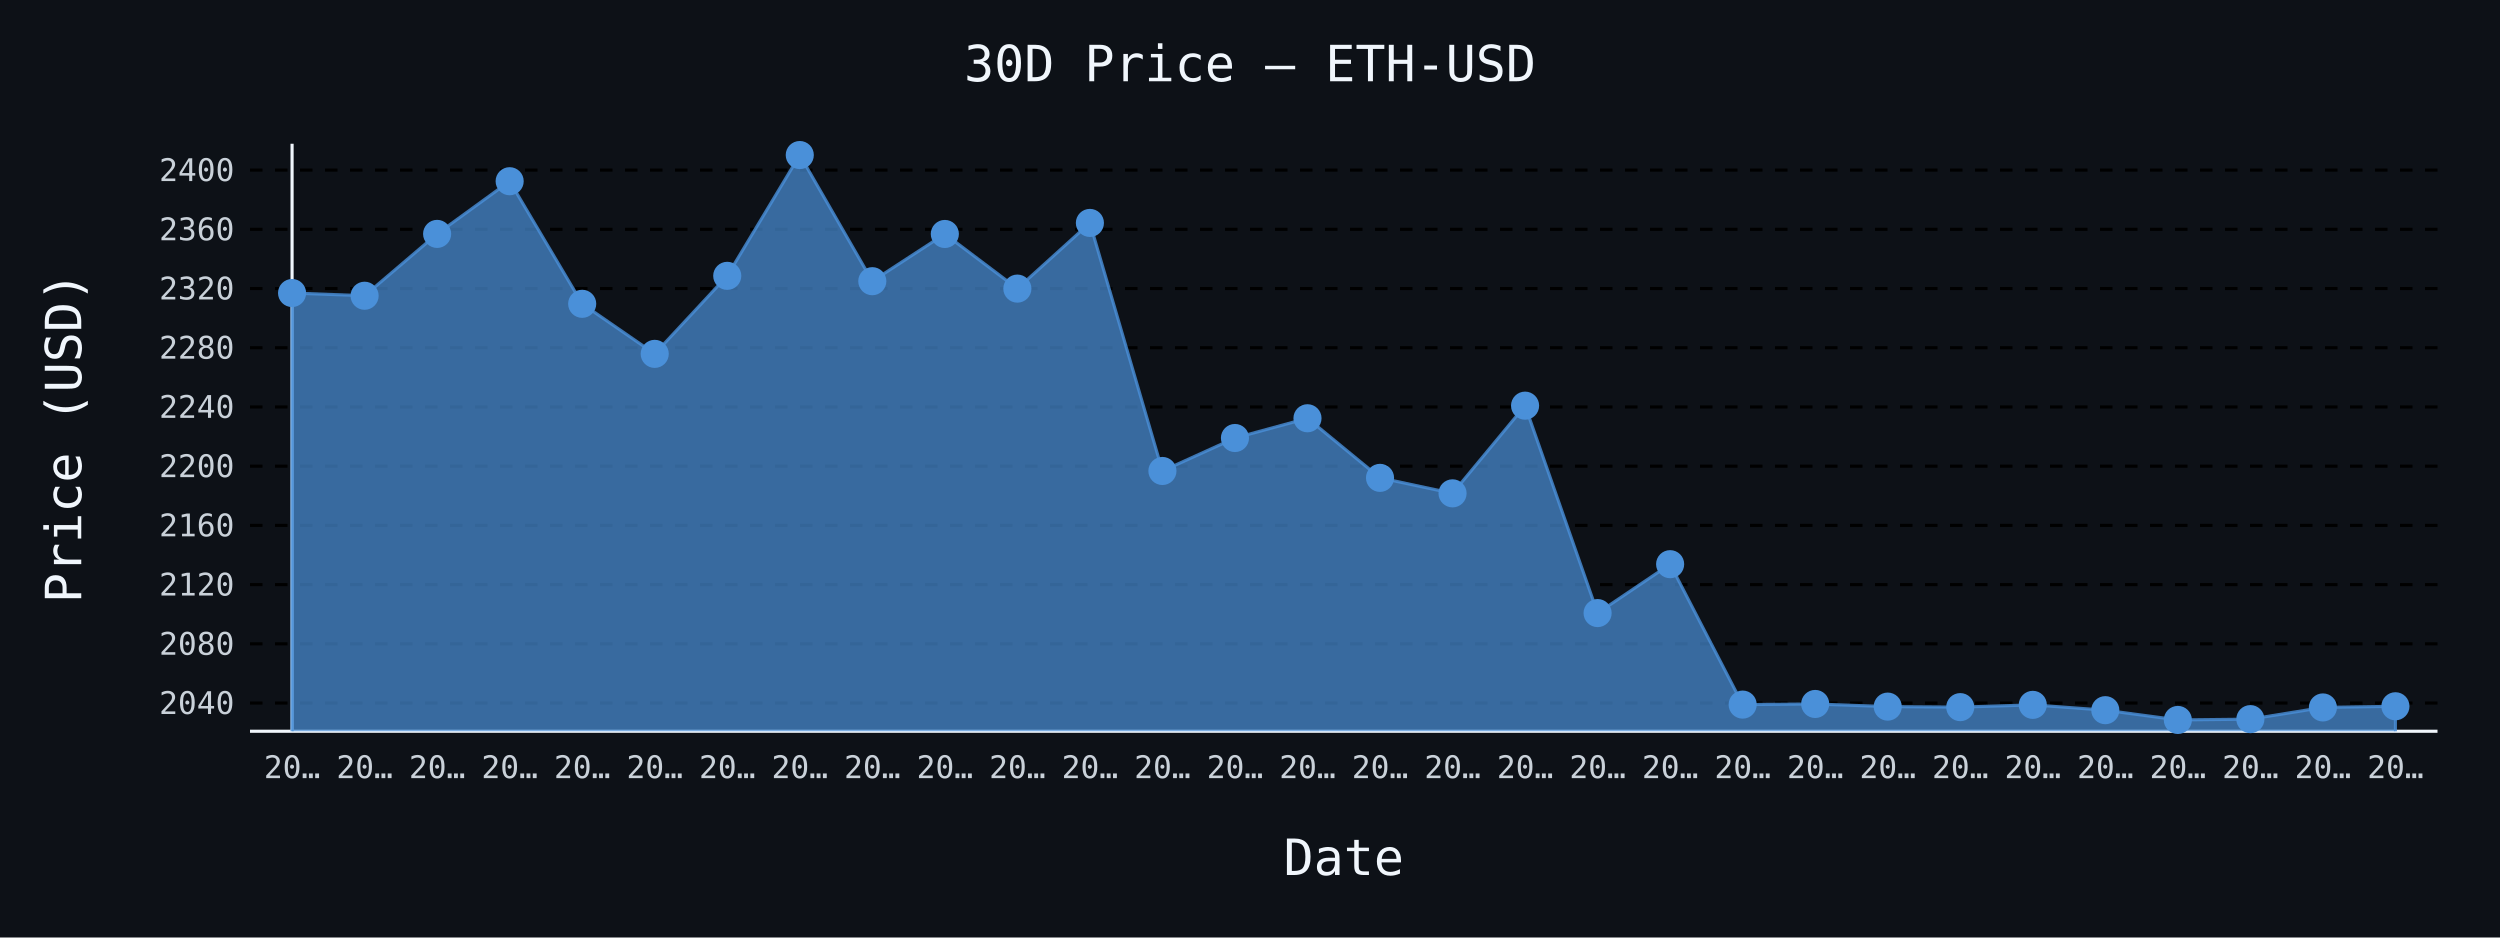
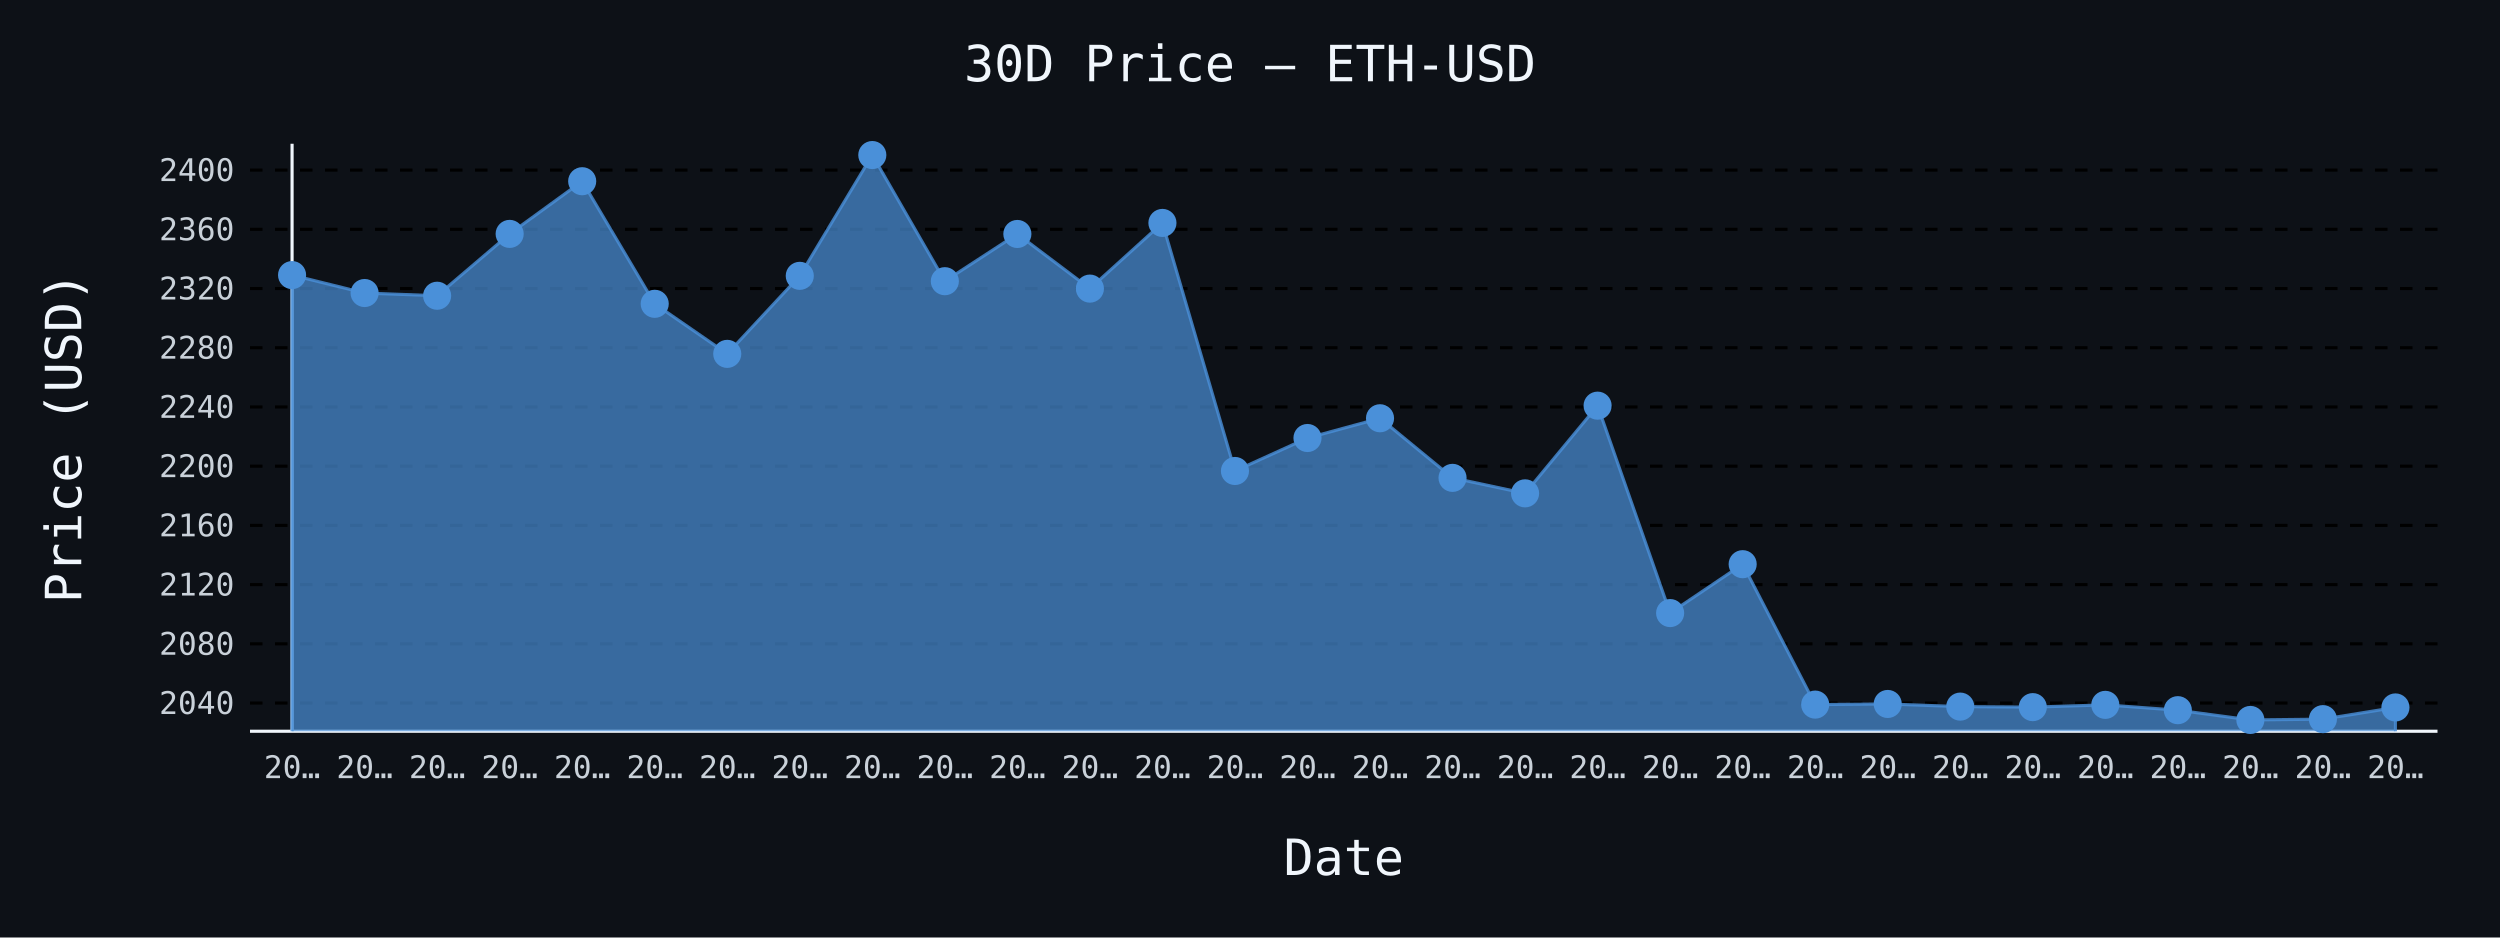
- <svg xmlns="http://www.w3.org/2000/svg" id="chart-b01bab92-c9b2-43bd-a632-8b61010fe322" class="pygal-chart" viewBox="0 0 800 300">
+ <svg xmlns="http://www.w3.org/2000/svg" id="chart-7c3d54c9-6a62-4132-916c-a7ba4faeaba5" class="pygal-chart" viewBox="0 0 800 300">
  <defs>
-     <style type="text/css">#chart-b01bab92-c9b2-43bd-a632-8b61010fe322{-webkit-user-select:none;-webkit-font-smoothing:antialiased;font-family:monospace}#chart-b01bab92-c9b2-43bd-a632-8b61010fe322 .title{font-family:monospace;font-size:16px}#chart-b01bab92-c9b2-43bd-a632-8b61010fe322 .legends .legend text{font-family:monospace;font-size:14px}#chart-b01bab92-c9b2-43bd-a632-8b61010fe322 .axis text{font-family:monospace;font-size:10px}#chart-b01bab92-c9b2-43bd-a632-8b61010fe322 .axis text.major{font-family:monospace;font-size:10px}#chart-b01bab92-c9b2-43bd-a632-8b61010fe322 .text-overlay text.value{font-family:monospace;font-size:16px}#chart-b01bab92-c9b2-43bd-a632-8b61010fe322 .text-overlay text.label{font-family:monospace;font-size:10px}#chart-b01bab92-c9b2-43bd-a632-8b61010fe322 .tooltip{font-family:monospace;font-size:14px}#chart-b01bab92-c9b2-43bd-a632-8b61010fe322 text.no_data{font-family:monospace;font-size:64px}
- #chart-b01bab92-c9b2-43bd-a632-8b61010fe322{background-color:#0d1117}#chart-b01bab92-c9b2-43bd-a632-8b61010fe322 path,#chart-b01bab92-c9b2-43bd-a632-8b61010fe322 line,#chart-b01bab92-c9b2-43bd-a632-8b61010fe322 rect,#chart-b01bab92-c9b2-43bd-a632-8b61010fe322 circle{-webkit-transition:150ms;-moz-transition:150ms;transition:150ms}#chart-b01bab92-c9b2-43bd-a632-8b61010fe322 .graph &gt; .background{fill:#0d1117}#chart-b01bab92-c9b2-43bd-a632-8b61010fe322 .plot &gt; .background{fill:#0d1117}#chart-b01bab92-c9b2-43bd-a632-8b61010fe322 .graph{fill:#c9d1d9}#chart-b01bab92-c9b2-43bd-a632-8b61010fe322 text.no_data{fill:#f0f6fc}#chart-b01bab92-c9b2-43bd-a632-8b61010fe322 .title{fill:#f0f6fc}#chart-b01bab92-c9b2-43bd-a632-8b61010fe322 .legends .legend text{fill:#c9d1d9}#chart-b01bab92-c9b2-43bd-a632-8b61010fe322 .legends .legend:hover text{fill:#f0f6fc}#chart-b01bab92-c9b2-43bd-a632-8b61010fe322 .axis .line{stroke:#f0f6fc}#chart-b01bab92-c9b2-43bd-a632-8b61010fe322 .axis .guide.line{stroke:#8b949e}#chart-b01bab92-c9b2-43bd-a632-8b61010fe322 .axis .major.line{stroke:#c9d1d9}#chart-b01bab92-c9b2-43bd-a632-8b61010fe322 .axis text.major{fill:#f0f6fc}#chart-b01bab92-c9b2-43bd-a632-8b61010fe322 .axis.y .guides:hover .guide.line,#chart-b01bab92-c9b2-43bd-a632-8b61010fe322 .line-graph .axis.x .guides:hover .guide.line,#chart-b01bab92-c9b2-43bd-a632-8b61010fe322 .stackedline-graph .axis.x .guides:hover .guide.line,#chart-b01bab92-c9b2-43bd-a632-8b61010fe322 .xy-graph .axis.x .guides:hover .guide.line{stroke:#f0f6fc}#chart-b01bab92-c9b2-43bd-a632-8b61010fe322 .axis .guides:hover text{fill:#f0f6fc}#chart-b01bab92-c9b2-43bd-a632-8b61010fe322 .reactive{fill-opacity:.7;stroke-opacity:.8;stroke-width:1}#chart-b01bab92-c9b2-43bd-a632-8b61010fe322 .ci{stroke:#c9d1d9}#chart-b01bab92-c9b2-43bd-a632-8b61010fe322 .reactive.active,#chart-b01bab92-c9b2-43bd-a632-8b61010fe322 .active .reactive{fill-opacity:.8;stroke-opacity:.9;stroke-width:4}#chart-b01bab92-c9b2-43bd-a632-8b61010fe322 .ci .reactive.active{stroke-width:1.5}#chart-b01bab92-c9b2-43bd-a632-8b61010fe322 .series text{fill:#f0f6fc}#chart-b01bab92-c9b2-43bd-a632-8b61010fe322 .tooltip rect{fill:#0d1117;stroke:#f0f6fc;-webkit-transition:opacity 150ms;-moz-transition:opacity 150ms;transition:opacity 150ms}#chart-b01bab92-c9b2-43bd-a632-8b61010fe322 .tooltip .label{fill:#c9d1d9}#chart-b01bab92-c9b2-43bd-a632-8b61010fe322 .tooltip .label{fill:#c9d1d9}#chart-b01bab92-c9b2-43bd-a632-8b61010fe322 .tooltip .legend{font-size:.8em;fill:#8b949e}#chart-b01bab92-c9b2-43bd-a632-8b61010fe322 .tooltip .x_label{font-size:.6em;fill:#f0f6fc}#chart-b01bab92-c9b2-43bd-a632-8b61010fe322 .tooltip .xlink{font-size:.5em;text-decoration:underline}#chart-b01bab92-c9b2-43bd-a632-8b61010fe322 .tooltip .value{font-size:1.5em}#chart-b01bab92-c9b2-43bd-a632-8b61010fe322 .bound{font-size:.5em}#chart-b01bab92-c9b2-43bd-a632-8b61010fe322 .max-value{font-size:.75em;fill:#8b949e}#chart-b01bab92-c9b2-43bd-a632-8b61010fe322 .map-element{fill:#0d1117;stroke:#8b949e !important}#chart-b01bab92-c9b2-43bd-a632-8b61010fe322 .map-element .reactive{fill-opacity:inherit;stroke-opacity:inherit}#chart-b01bab92-c9b2-43bd-a632-8b61010fe322 .color-0,#chart-b01bab92-c9b2-43bd-a632-8b61010fe322 .color-0 a:visited{stroke:#4a90d9;fill:#4a90d9}#chart-b01bab92-c9b2-43bd-a632-8b61010fe322 .text-overlay .color-0 text{fill:black}
- #chart-b01bab92-c9b2-43bd-a632-8b61010fe322 text.no_data{text-anchor:middle}#chart-b01bab92-c9b2-43bd-a632-8b61010fe322 .guide.line{fill:none}#chart-b01bab92-c9b2-43bd-a632-8b61010fe322 .centered{text-anchor:middle}#chart-b01bab92-c9b2-43bd-a632-8b61010fe322 .title{text-anchor:middle}#chart-b01bab92-c9b2-43bd-a632-8b61010fe322 .legends .legend text{fill-opacity:1}#chart-b01bab92-c9b2-43bd-a632-8b61010fe322 .axis.x text{text-anchor:middle}#chart-b01bab92-c9b2-43bd-a632-8b61010fe322 .axis.x:not(.web) text[transform]{text-anchor:start}#chart-b01bab92-c9b2-43bd-a632-8b61010fe322 .axis.x:not(.web) text[transform].backwards{text-anchor:end}#chart-b01bab92-c9b2-43bd-a632-8b61010fe322 .axis.y text{text-anchor:end}#chart-b01bab92-c9b2-43bd-a632-8b61010fe322 .axis.y text[transform].backwards{text-anchor:start}#chart-b01bab92-c9b2-43bd-a632-8b61010fe322 .axis.y2 text{text-anchor:start}#chart-b01bab92-c9b2-43bd-a632-8b61010fe322 .axis.y2 text[transform].backwards{text-anchor:end}#chart-b01bab92-c9b2-43bd-a632-8b61010fe322 .axis .guide.line{stroke-dasharray:4,4;stroke:black}#chart-b01bab92-c9b2-43bd-a632-8b61010fe322 .axis .major.guide.line{stroke-dasharray:6,6;stroke:black}#chart-b01bab92-c9b2-43bd-a632-8b61010fe322 .horizontal .axis.y .guide.line,#chart-b01bab92-c9b2-43bd-a632-8b61010fe322 .horizontal .axis.y2 .guide.line,#chart-b01bab92-c9b2-43bd-a632-8b61010fe322 .vertical .axis.x .guide.line{opacity:0}#chart-b01bab92-c9b2-43bd-a632-8b61010fe322 .horizontal .axis.always_show .guide.line,#chart-b01bab92-c9b2-43bd-a632-8b61010fe322 .vertical .axis.always_show .guide.line{opacity:1 !important}#chart-b01bab92-c9b2-43bd-a632-8b61010fe322 .axis.y .guides:hover .guide.line,#chart-b01bab92-c9b2-43bd-a632-8b61010fe322 .axis.y2 .guides:hover .guide.line,#chart-b01bab92-c9b2-43bd-a632-8b61010fe322 .axis.x .guides:hover .guide.line{opacity:1}#chart-b01bab92-c9b2-43bd-a632-8b61010fe322 .axis .guides:hover text{opacity:1}#chart-b01bab92-c9b2-43bd-a632-8b61010fe322 .nofill{fill:none}#chart-b01bab92-c9b2-43bd-a632-8b61010fe322 .subtle-fill{fill-opacity:.2}#chart-b01bab92-c9b2-43bd-a632-8b61010fe322 .dot{stroke-width:1px;fill-opacity:1;stroke-opacity:1}#chart-b01bab92-c9b2-43bd-a632-8b61010fe322 .dot.active{stroke-width:5px}#chart-b01bab92-c9b2-43bd-a632-8b61010fe322 .dot.negative{fill:transparent}#chart-b01bab92-c9b2-43bd-a632-8b61010fe322 text,#chart-b01bab92-c9b2-43bd-a632-8b61010fe322 tspan{stroke:none !important}#chart-b01bab92-c9b2-43bd-a632-8b61010fe322 .series text.active{opacity:1}#chart-b01bab92-c9b2-43bd-a632-8b61010fe322 .tooltip rect{fill-opacity:.95;stroke-width:.5}#chart-b01bab92-c9b2-43bd-a632-8b61010fe322 .tooltip text{fill-opacity:1}#chart-b01bab92-c9b2-43bd-a632-8b61010fe322 .showable{visibility:hidden}#chart-b01bab92-c9b2-43bd-a632-8b61010fe322 .showable.shown{visibility:visible}#chart-b01bab92-c9b2-43bd-a632-8b61010fe322 .gauge-background{fill:rgba(229,229,229,1);stroke:none}#chart-b01bab92-c9b2-43bd-a632-8b61010fe322 .bg-lines{stroke:#0d1117;stroke-width:2px}</style>
+     <style type="text/css">#chart-7c3d54c9-6a62-4132-916c-a7ba4faeaba5{-webkit-user-select:none;-webkit-font-smoothing:antialiased;font-family:monospace}#chart-7c3d54c9-6a62-4132-916c-a7ba4faeaba5 .title{font-family:monospace;font-size:16px}#chart-7c3d54c9-6a62-4132-916c-a7ba4faeaba5 .legends .legend text{font-family:monospace;font-size:14px}#chart-7c3d54c9-6a62-4132-916c-a7ba4faeaba5 .axis text{font-family:monospace;font-size:10px}#chart-7c3d54c9-6a62-4132-916c-a7ba4faeaba5 .axis text.major{font-family:monospace;font-size:10px}#chart-7c3d54c9-6a62-4132-916c-a7ba4faeaba5 .text-overlay text.value{font-family:monospace;font-size:16px}#chart-7c3d54c9-6a62-4132-916c-a7ba4faeaba5 .text-overlay text.label{font-family:monospace;font-size:10px}#chart-7c3d54c9-6a62-4132-916c-a7ba4faeaba5 .tooltip{font-family:monospace;font-size:14px}#chart-7c3d54c9-6a62-4132-916c-a7ba4faeaba5 text.no_data{font-family:monospace;font-size:64px}
+ #chart-7c3d54c9-6a62-4132-916c-a7ba4faeaba5{background-color:#0d1117}#chart-7c3d54c9-6a62-4132-916c-a7ba4faeaba5 path,#chart-7c3d54c9-6a62-4132-916c-a7ba4faeaba5 line,#chart-7c3d54c9-6a62-4132-916c-a7ba4faeaba5 rect,#chart-7c3d54c9-6a62-4132-916c-a7ba4faeaba5 circle{-webkit-transition:150ms;-moz-transition:150ms;transition:150ms}#chart-7c3d54c9-6a62-4132-916c-a7ba4faeaba5 .graph &gt; .background{fill:#0d1117}#chart-7c3d54c9-6a62-4132-916c-a7ba4faeaba5 .plot &gt; .background{fill:#0d1117}#chart-7c3d54c9-6a62-4132-916c-a7ba4faeaba5 .graph{fill:#c9d1d9}#chart-7c3d54c9-6a62-4132-916c-a7ba4faeaba5 text.no_data{fill:#f0f6fc}#chart-7c3d54c9-6a62-4132-916c-a7ba4faeaba5 .title{fill:#f0f6fc}#chart-7c3d54c9-6a62-4132-916c-a7ba4faeaba5 .legends .legend text{fill:#c9d1d9}#chart-7c3d54c9-6a62-4132-916c-a7ba4faeaba5 .legends .legend:hover text{fill:#f0f6fc}#chart-7c3d54c9-6a62-4132-916c-a7ba4faeaba5 .axis .line{stroke:#f0f6fc}#chart-7c3d54c9-6a62-4132-916c-a7ba4faeaba5 .axis .guide.line{stroke:#8b949e}#chart-7c3d54c9-6a62-4132-916c-a7ba4faeaba5 .axis .major.line{stroke:#c9d1d9}#chart-7c3d54c9-6a62-4132-916c-a7ba4faeaba5 .axis text.major{fill:#f0f6fc}#chart-7c3d54c9-6a62-4132-916c-a7ba4faeaba5 .axis.y .guides:hover .guide.line,#chart-7c3d54c9-6a62-4132-916c-a7ba4faeaba5 .line-graph .axis.x .guides:hover .guide.line,#chart-7c3d54c9-6a62-4132-916c-a7ba4faeaba5 .stackedline-graph .axis.x .guides:hover .guide.line,#chart-7c3d54c9-6a62-4132-916c-a7ba4faeaba5 .xy-graph .axis.x .guides:hover .guide.line{stroke:#f0f6fc}#chart-7c3d54c9-6a62-4132-916c-a7ba4faeaba5 .axis .guides:hover text{fill:#f0f6fc}#chart-7c3d54c9-6a62-4132-916c-a7ba4faeaba5 .reactive{fill-opacity:.7;stroke-opacity:.8;stroke-width:1}#chart-7c3d54c9-6a62-4132-916c-a7ba4faeaba5 .ci{stroke:#c9d1d9}#chart-7c3d54c9-6a62-4132-916c-a7ba4faeaba5 .reactive.active,#chart-7c3d54c9-6a62-4132-916c-a7ba4faeaba5 .active .reactive{fill-opacity:.8;stroke-opacity:.9;stroke-width:4}#chart-7c3d54c9-6a62-4132-916c-a7ba4faeaba5 .ci .reactive.active{stroke-width:1.5}#chart-7c3d54c9-6a62-4132-916c-a7ba4faeaba5 .series text{fill:#f0f6fc}#chart-7c3d54c9-6a62-4132-916c-a7ba4faeaba5 .tooltip rect{fill:#0d1117;stroke:#f0f6fc;-webkit-transition:opacity 150ms;-moz-transition:opacity 150ms;transition:opacity 150ms}#chart-7c3d54c9-6a62-4132-916c-a7ba4faeaba5 .tooltip .label{fill:#c9d1d9}#chart-7c3d54c9-6a62-4132-916c-a7ba4faeaba5 .tooltip .label{fill:#c9d1d9}#chart-7c3d54c9-6a62-4132-916c-a7ba4faeaba5 .tooltip .legend{font-size:.8em;fill:#8b949e}#chart-7c3d54c9-6a62-4132-916c-a7ba4faeaba5 .tooltip .x_label{font-size:.6em;fill:#f0f6fc}#chart-7c3d54c9-6a62-4132-916c-a7ba4faeaba5 .tooltip .xlink{font-size:.5em;text-decoration:underline}#chart-7c3d54c9-6a62-4132-916c-a7ba4faeaba5 .tooltip .value{font-size:1.5em}#chart-7c3d54c9-6a62-4132-916c-a7ba4faeaba5 .bound{font-size:.5em}#chart-7c3d54c9-6a62-4132-916c-a7ba4faeaba5 .max-value{font-size:.75em;fill:#8b949e}#chart-7c3d54c9-6a62-4132-916c-a7ba4faeaba5 .map-element{fill:#0d1117;stroke:#8b949e !important}#chart-7c3d54c9-6a62-4132-916c-a7ba4faeaba5 .map-element .reactive{fill-opacity:inherit;stroke-opacity:inherit}#chart-7c3d54c9-6a62-4132-916c-a7ba4faeaba5 .color-0,#chart-7c3d54c9-6a62-4132-916c-a7ba4faeaba5 .color-0 a:visited{stroke:#4a90d9;fill:#4a90d9}#chart-7c3d54c9-6a62-4132-916c-a7ba4faeaba5 .text-overlay .color-0 text{fill:black}
+ #chart-7c3d54c9-6a62-4132-916c-a7ba4faeaba5 text.no_data{text-anchor:middle}#chart-7c3d54c9-6a62-4132-916c-a7ba4faeaba5 .guide.line{fill:none}#chart-7c3d54c9-6a62-4132-916c-a7ba4faeaba5 .centered{text-anchor:middle}#chart-7c3d54c9-6a62-4132-916c-a7ba4faeaba5 .title{text-anchor:middle}#chart-7c3d54c9-6a62-4132-916c-a7ba4faeaba5 .legends .legend text{fill-opacity:1}#chart-7c3d54c9-6a62-4132-916c-a7ba4faeaba5 .axis.x text{text-anchor:middle}#chart-7c3d54c9-6a62-4132-916c-a7ba4faeaba5 .axis.x:not(.web) text[transform]{text-anchor:start}#chart-7c3d54c9-6a62-4132-916c-a7ba4faeaba5 .axis.x:not(.web) text[transform].backwards{text-anchor:end}#chart-7c3d54c9-6a62-4132-916c-a7ba4faeaba5 .axis.y text{text-anchor:end}#chart-7c3d54c9-6a62-4132-916c-a7ba4faeaba5 .axis.y text[transform].backwards{text-anchor:start}#chart-7c3d54c9-6a62-4132-916c-a7ba4faeaba5 .axis.y2 text{text-anchor:start}#chart-7c3d54c9-6a62-4132-916c-a7ba4faeaba5 .axis.y2 text[transform].backwards{text-anchor:end}#chart-7c3d54c9-6a62-4132-916c-a7ba4faeaba5 .axis .guide.line{stroke-dasharray:4,4;stroke:black}#chart-7c3d54c9-6a62-4132-916c-a7ba4faeaba5 .axis .major.guide.line{stroke-dasharray:6,6;stroke:black}#chart-7c3d54c9-6a62-4132-916c-a7ba4faeaba5 .horizontal .axis.y .guide.line,#chart-7c3d54c9-6a62-4132-916c-a7ba4faeaba5 .horizontal .axis.y2 .guide.line,#chart-7c3d54c9-6a62-4132-916c-a7ba4faeaba5 .vertical .axis.x .guide.line{opacity:0}#chart-7c3d54c9-6a62-4132-916c-a7ba4faeaba5 .horizontal .axis.always_show .guide.line,#chart-7c3d54c9-6a62-4132-916c-a7ba4faeaba5 .vertical .axis.always_show .guide.line{opacity:1 !important}#chart-7c3d54c9-6a62-4132-916c-a7ba4faeaba5 .axis.y .guides:hover .guide.line,#chart-7c3d54c9-6a62-4132-916c-a7ba4faeaba5 .axis.y2 .guides:hover .guide.line,#chart-7c3d54c9-6a62-4132-916c-a7ba4faeaba5 .axis.x .guides:hover .guide.line{opacity:1}#chart-7c3d54c9-6a62-4132-916c-a7ba4faeaba5 .axis .guides:hover text{opacity:1}#chart-7c3d54c9-6a62-4132-916c-a7ba4faeaba5 .nofill{fill:none}#chart-7c3d54c9-6a62-4132-916c-a7ba4faeaba5 .subtle-fill{fill-opacity:.2}#chart-7c3d54c9-6a62-4132-916c-a7ba4faeaba5 .dot{stroke-width:1px;fill-opacity:1;stroke-opacity:1}#chart-7c3d54c9-6a62-4132-916c-a7ba4faeaba5 .dot.active{stroke-width:5px}#chart-7c3d54c9-6a62-4132-916c-a7ba4faeaba5 .dot.negative{fill:transparent}#chart-7c3d54c9-6a62-4132-916c-a7ba4faeaba5 text,#chart-7c3d54c9-6a62-4132-916c-a7ba4faeaba5 tspan{stroke:none !important}#chart-7c3d54c9-6a62-4132-916c-a7ba4faeaba5 .series text.active{opacity:1}#chart-7c3d54c9-6a62-4132-916c-a7ba4faeaba5 .tooltip rect{fill-opacity:.95;stroke-width:.5}#chart-7c3d54c9-6a62-4132-916c-a7ba4faeaba5 .tooltip text{fill-opacity:1}#chart-7c3d54c9-6a62-4132-916c-a7ba4faeaba5 .showable{visibility:hidden}#chart-7c3d54c9-6a62-4132-916c-a7ba4faeaba5 .showable.shown{visibility:visible}#chart-7c3d54c9-6a62-4132-916c-a7ba4faeaba5 .gauge-background{fill:rgba(229,229,229,1);stroke:none}#chart-7c3d54c9-6a62-4132-916c-a7ba4faeaba5 .bg-lines{stroke:#0d1117;stroke-width:2px}</style>
  </defs>
  <g class="graph line-graph vertical">
    <rect x="0" y="0" width="800" height="300" class="background" />
    <g transform="translate(80, 46)" class="plot">
      <rect x="0" y="0" width="700.0" height="188" class="background" />
      <g class="axis y always_show">
        <path d="M0 188 h700" class="line" />
        <g class="guides">
          <path d="M0 178.975 h700" class="guide line" />
          <text x="-5" y="182.475" class="">2040</text>
        </g>
        <g class="guides">
          <path d="M0 160.026 h700" class="guide line" />
          <text x="-5" y="163.526" class="">2080</text>
        </g>
        <g class="guides">
          <path d="M0 141.077 h700" class="guide line" />
          <text x="-5" y="144.577" class="">2120</text>
        </g>
        <g class="guides">
          <path d="M0 122.128 h700" class="guide line" />
          <text x="-5" y="125.628" class="">2160</text>
        </g>
        <g class="guides">
          <path d="M0 103.178 h700" class="guide line" />
          <text x="-5" y="106.678" class="">2200</text>
        </g>
        <g class="guides">
          <path d="M0 84.229 h700" class="guide line" />
          <text x="-5" y="87.729" class="">2240</text>
        </g>
        <g class="guides">
          <path d="M0 65.28 h700" class="guide line" />
          <text x="-5" y="68.78" class="">2280</text>
        </g>
        <g class="guides">
          <path d="M0 46.331 h700" class="guide line" />
          <text x="-5" y="49.831" class="">2320</text>
        </g>
        <g class="guides">
          <path d="M0 27.382 h700" class="guide line" />
          <text x="-5" y="30.882" class="">2360</text>
        </g>
        <g class="guides">
          <path d="M0 8.433 h700" class="guide line" />
          <text x="-5" y="11.933" class="">2400</text>
        </g>
      </g>
      <g class="axis x">
        <g class="guides">
          <path d="M13.462 0 v188" class="line" />
          <text x="13.462" y="203.0" class="">20…</text>
        </g>
        <g class="guides">
          <path d="M36.671 0 v188" class="guide line" />
          <text x="36.671" y="203.0" class="">20…</text>
        </g>
        <g class="guides">
          <path d="M59.881 0 v188" class="guide line" />
          <text x="59.881" y="203.0" class="">20…</text>
        </g>
        <g class="guides">
          <path d="M83.09 0 v188" class="guide line" />
          <text x="83.09" y="203.0" class="">20…</text>
        </g>
        <g class="guides">
          <path d="M106.3 0 v188" class="guide line" />
          <text x="106.3" y="203.0" class="">20…</text>
        </g>
        <g class="guides">
          <path d="M129.509 0 v188" class="guide line" />
          <text x="129.509" y="203.0" class="">20…</text>
        </g>
        <g class="guides">
          <path d="M152.719 0 v188" class="guide line" />
          <text x="152.719" y="203.0" class="">20…</text>
        </g>
        <g class="guides">
          <path d="M175.928 0 v188" class="guide line" />
          <text x="175.928" y="203.0" class="">20…</text>
        </g>
        <g class="guides">
          <path d="M199.138 0 v188" class="guide line" />
          <text x="199.138" y="203.0" class="">20…</text>
        </g>
        <g class="guides">
          <path d="M222.347 0 v188" class="guide line" />
          <text x="222.347" y="203.0" class="">20…</text>
        </g>
        <g class="guides">
          <path d="M245.557 0 v188" class="guide line" />
          <text x="245.557" y="203.0" class="">20…</text>
        </g>
        <g class="guides">
          <path d="M268.767 0 v188" class="guide line" />
          <text x="268.767" y="203.0" class="">20…</text>
        </g>
        <g class="guides">
          <path d="M291.976 0 v188" class="guide line" />
          <text x="291.976" y="203.0" class="">20…</text>
        </g>
        <g class="guides">
          <path d="M315.186 0 v188" class="guide line" />
          <text x="315.186" y="203.0" class="">20…</text>
        </g>
        <g class="guides">
          <path d="M338.395 0 v188" class="guide line" />
          <text x="338.395" y="203.0" class="">20…</text>
        </g>
        <g class="guides">
          <path d="M361.605 0 v188" class="guide line" />
          <text x="361.605" y="203.0" class="">20…</text>
        </g>
        <g class="guides">
          <path d="M384.814 0 v188" class="guide line" />
          <text x="384.814" y="203.0" class="">20…</text>
        </g>
        <g class="guides">
          <path d="M408.024 0 v188" class="guide line" />
          <text x="408.024" y="203.0" class="">20…</text>
        </g>
        <g class="guides">
          <path d="M431.233 0 v188" class="guide line" />
          <text x="431.233" y="203.0" class="">20…</text>
        </g>
        <g class="guides">
          <path d="M454.443 0 v188" class="guide line" />
          <text x="454.443" y="203.0" class="">20…</text>
        </g>
        <g class="guides">
          <path d="M477.653 0 v188" class="guide line" />
          <text x="477.653" y="203.0" class="">20…</text>
        </g>
        <g class="guides">
          <path d="M500.862 0 v188" class="guide line" />
          <text x="500.862" y="203.0" class="">20…</text>
        </g>
        <g class="guides">
          <path d="M524.072 0 v188" class="guide line" />
          <text x="524.072" y="203.0" class="">20…</text>
        </g>
        <g class="guides">
          <path d="M547.281 0 v188" class="guide line" />
          <text x="547.281" y="203.0" class="">20…</text>
        </g>
        <g class="guides">
          <path d="M570.491 0 v188" class="guide line" />
          <text x="570.491" y="203.0" class="">20…</text>
        </g>
        <g class="guides">
          <path d="M593.7 0 v188" class="guide line" />
          <text x="593.7" y="203.0" class="">20…</text>
        </g>
        <g class="guides">
          <path d="M616.91 0 v188" class="guide line" />
          <text x="616.91" y="203.0" class="">20…</text>
        </g>
        <g class="guides">
          <path d="M640.119 0 v188" class="guide line" />
          <text x="640.119" y="203.0" class="">20…</text>
        </g>
        <g class="guides">
          <path d="M663.329 0 v188" class="guide line" />
          <text x="663.329" y="203.0" class="">20…</text>
        </g>
        <g class="guides">
          <path d="M686.538 0 v188" class="guide line" />
          <text x="686.538" y="203.0" class="">20…</text>
        </g>
      </g>
      <g class="series serie-0 color-0">
-         <path d="M13.462 188 L13.462 47.767 36.671 48.638 59.881 28.846 83.09 11.991 106.3 51.22 129.509 67.237 152.719 42.271 175.928 3.615 199.138 43.982 222.347 28.87 245.557 46.355 268.767 25.336 291.976 104.713 315.186 94.163 338.395 87.844 361.605 106.916 384.814 111.871 408.024 83.813 431.233 150.182 454.443 134.539 477.653 179.472 500.862 179.268 524.072 180.116 547.281 180.282 570.491 179.557 593.7 181.258 616.91 184.385 640.119 184.124 663.329 180.382 686.538 180.007 686.538 188" class="line reactive" />
+         <path d="M13.462 188 L13.462 42.03 36.671 47.767 59.881 48.638 83.09 28.846 106.3 11.991 129.509 51.22 152.719 67.237 175.928 42.271 199.138 3.615 222.347 43.982 245.557 28.87 268.767 46.355 291.976 25.336 315.186 104.713 338.395 94.163 361.605 87.844 384.814 106.916 408.024 111.871 431.233 83.813 454.443 150.182 477.653 134.539 500.862 179.472 524.072 179.268 547.281 180.116 570.491 180.282 593.7 179.557 616.91 181.258 640.119 184.385 663.329 184.124 686.538 180.382 686.538 188" class="line reactive" />
      </g>
    </g>
    <g class="titles">
      <text x="400.0" y="26" class="title plot_title">30D Price — ETH-USD</text>
      <text x="430.0" y="280" class="title">Date</text>
      <text x="0" y="166.0" class="title" transform="rotate(-90 0 140)">Price (USD)</text>
    </g>
    <g transform="translate(80, 46)" class="plot overlay">
      <g class="series serie-0 color-0">
        <g class="dots">
-           <circle cx="13.462" cy="47.767" r="4" class="dot reactive tooltip-trigger" />
-         </g>
-         <g class="dots">
-           <circle cx="36.671" cy="48.638" r="4" class="dot reactive tooltip-trigger" />
-         </g>
-         <g class="dots">
-           <circle cx="59.881" cy="28.846" r="4" class="dot reactive tooltip-trigger" />
-         </g>
-         <g class="dots">
-           <circle cx="83.09" cy="11.991" r="4" class="dot reactive tooltip-trigger" />
-         </g>
-         <g class="dots">
-           <circle cx="106.3" cy="51.22" r="4" class="dot reactive tooltip-trigger" />
-         </g>
-         <g class="dots">
-           <circle cx="129.509" cy="67.237" r="4" class="dot reactive tooltip-trigger" />
-         </g>
-         <g class="dots">
-           <circle cx="152.719" cy="42.271" r="4" class="dot reactive tooltip-trigger" />
-         </g>
-         <g class="dots">
-           <circle cx="175.928" cy="3.615" r="4" class="dot reactive tooltip-trigger" />
-         </g>
-         <g class="dots">
-           <circle cx="199.138" cy="43.982" r="4" class="dot reactive tooltip-trigger" />
-         </g>
-         <g class="dots">
-           <circle cx="222.347" cy="28.87" r="4" class="dot reactive tooltip-trigger" />
-         </g>
-         <g class="dots">
-           <circle cx="245.557" cy="46.355" r="4" class="dot reactive tooltip-trigger" />
-         </g>
-         <g class="dots">
-           <circle cx="268.767" cy="25.336" r="4" class="dot reactive tooltip-trigger" />
-         </g>
-         <g class="dots">
-           <circle cx="291.976" cy="104.713" r="4" class="dot reactive tooltip-trigger" />
-         </g>
-         <g class="dots">
-           <circle cx="315.186" cy="94.163" r="4" class="dot reactive tooltip-trigger" />
-         </g>
-         <g class="dots">
-           <circle cx="338.395" cy="87.844" r="4" class="dot reactive tooltip-trigger" />
-         </g>
-         <g class="dots">
-           <circle cx="361.605" cy="106.916" r="4" class="dot reactive tooltip-trigger" />
-         </g>
-         <g class="dots">
-           <circle cx="384.814" cy="111.871" r="4" class="dot reactive tooltip-trigger" />
-         </g>
-         <g class="dots">
-           <circle cx="408.024" cy="83.813" r="4" class="dot reactive tooltip-trigger" />
-         </g>
-         <g class="dots">
-           <circle cx="431.233" cy="150.182" r="4" class="dot reactive tooltip-trigger" />
-         </g>
-         <g class="dots">
-           <circle cx="454.443" cy="134.539" r="4" class="dot reactive tooltip-trigger" />
-         </g>
-         <g class="dots">
-           <circle cx="477.653" cy="179.472" r="4" class="dot reactive tooltip-trigger" />
-         </g>
-         <g class="dots">
-           <circle cx="500.862" cy="179.268" r="4" class="dot reactive tooltip-trigger" />
-         </g>
-         <g class="dots">
-           <circle cx="524.072" cy="180.116" r="4" class="dot reactive tooltip-trigger" />
-         </g>
-         <g class="dots">
-           <circle cx="547.281" cy="180.282" r="4" class="dot reactive tooltip-trigger" />
-         </g>
-         <g class="dots">
-           <circle cx="570.491" cy="179.557" r="4" class="dot reactive tooltip-trigger" />
-         </g>
-         <g class="dots">
-           <circle cx="593.7" cy="181.258" r="4" class="dot reactive tooltip-trigger" />
-         </g>
-         <g class="dots">
-           <circle cx="616.91" cy="184.385" r="4" class="dot reactive tooltip-trigger" />
-         </g>
-         <g class="dots">
-           <circle cx="640.119" cy="184.124" r="4" class="dot reactive tooltip-trigger" />
-         </g>
-         <g class="dots">
-           <circle cx="663.329" cy="180.382" r="4" class="dot reactive tooltip-trigger" />
-         </g>
-         <g class="dots">
-           <circle cx="686.538" cy="180.007" r="4" class="dot reactive tooltip-trigger" />
+           <circle cx="13.462" cy="42.03" r="4" class="dot reactive tooltip-trigger" />
+         </g>
+         <g class="dots">
+           <circle cx="36.671" cy="47.767" r="4" class="dot reactive tooltip-trigger" />
+         </g>
+         <g class="dots">
+           <circle cx="59.881" cy="48.638" r="4" class="dot reactive tooltip-trigger" />
+         </g>
+         <g class="dots">
+           <circle cx="83.09" cy="28.846" r="4" class="dot reactive tooltip-trigger" />
+         </g>
+         <g class="dots">
+           <circle cx="106.3" cy="11.991" r="4" class="dot reactive tooltip-trigger" />
+         </g>
+         <g class="dots">
+           <circle cx="129.509" cy="51.22" r="4" class="dot reactive tooltip-trigger" />
+         </g>
+         <g class="dots">
+           <circle cx="152.719" cy="67.237" r="4" class="dot reactive tooltip-trigger" />
+         </g>
+         <g class="dots">
+           <circle cx="175.928" cy="42.271" r="4" class="dot reactive tooltip-trigger" />
+         </g>
+         <g class="dots">
+           <circle cx="199.138" cy="3.615" r="4" class="dot reactive tooltip-trigger" />
+         </g>
+         <g class="dots">
+           <circle cx="222.347" cy="43.982" r="4" class="dot reactive tooltip-trigger" />
+         </g>
+         <g class="dots">
+           <circle cx="245.557" cy="28.87" r="4" class="dot reactive tooltip-trigger" />
+         </g>
+         <g class="dots">
+           <circle cx="268.767" cy="46.355" r="4" class="dot reactive tooltip-trigger" />
+         </g>
+         <g class="dots">
+           <circle cx="291.976" cy="25.336" r="4" class="dot reactive tooltip-trigger" />
+         </g>
+         <g class="dots">
+           <circle cx="315.186" cy="104.713" r="4" class="dot reactive tooltip-trigger" />
+         </g>
+         <g class="dots">
+           <circle cx="338.395" cy="94.163" r="4" class="dot reactive tooltip-trigger" />
+         </g>
+         <g class="dots">
+           <circle cx="361.605" cy="87.844" r="4" class="dot reactive tooltip-trigger" />
+         </g>
+         <g class="dots">
+           <circle cx="384.814" cy="106.916" r="4" class="dot reactive tooltip-trigger" />
+         </g>
+         <g class="dots">
+           <circle cx="408.024" cy="111.871" r="4" class="dot reactive tooltip-trigger" />
+         </g>
+         <g class="dots">
+           <circle cx="431.233" cy="83.813" r="4" class="dot reactive tooltip-trigger" />
+         </g>
+         <g class="dots">
+           <circle cx="454.443" cy="150.182" r="4" class="dot reactive tooltip-trigger" />
+         </g>
+         <g class="dots">
+           <circle cx="477.653" cy="134.539" r="4" class="dot reactive tooltip-trigger" />
+         </g>
+         <g class="dots">
+           <circle cx="500.862" cy="179.472" r="4" class="dot reactive tooltip-trigger" />
+         </g>
+         <g class="dots">
+           <circle cx="524.072" cy="179.268" r="4" class="dot reactive tooltip-trigger" />
+         </g>
+         <g class="dots">
+           <circle cx="547.281" cy="180.116" r="4" class="dot reactive tooltip-trigger" />
+         </g>
+         <g class="dots">
+           <circle cx="570.491" cy="180.282" r="4" class="dot reactive tooltip-trigger" />
+         </g>
+         <g class="dots">
+           <circle cx="593.7" cy="179.557" r="4" class="dot reactive tooltip-trigger" />
+         </g>
+         <g class="dots">
+           <circle cx="616.91" cy="181.258" r="4" class="dot reactive tooltip-trigger" />
+         </g>
+         <g class="dots">
+           <circle cx="640.119" cy="184.385" r="4" class="dot reactive tooltip-trigger" />
+         </g>
+         <g class="dots">
+           <circle cx="663.329" cy="184.124" r="4" class="dot reactive tooltip-trigger" />
+         </g>
+         <g class="dots">
+           <circle cx="686.538" cy="180.382" r="4" class="dot reactive tooltip-trigger" />
        </g>
      </g>
    </g>
    <g transform="translate(80, 46)" class="plot text-overlay">
      <g class="series serie-0 color-0" />
    </g>
    <g transform="translate(80, 46)" class="plot tooltip-overlay">
      <g transform="translate(0 0)" style="opacity: 0" class="tooltip">
        <rect rx="0" ry="0" width="0" height="0" class="tooltip-box" />
        <g class="text" />
      </g>
    </g>
  </g>
</svg>
